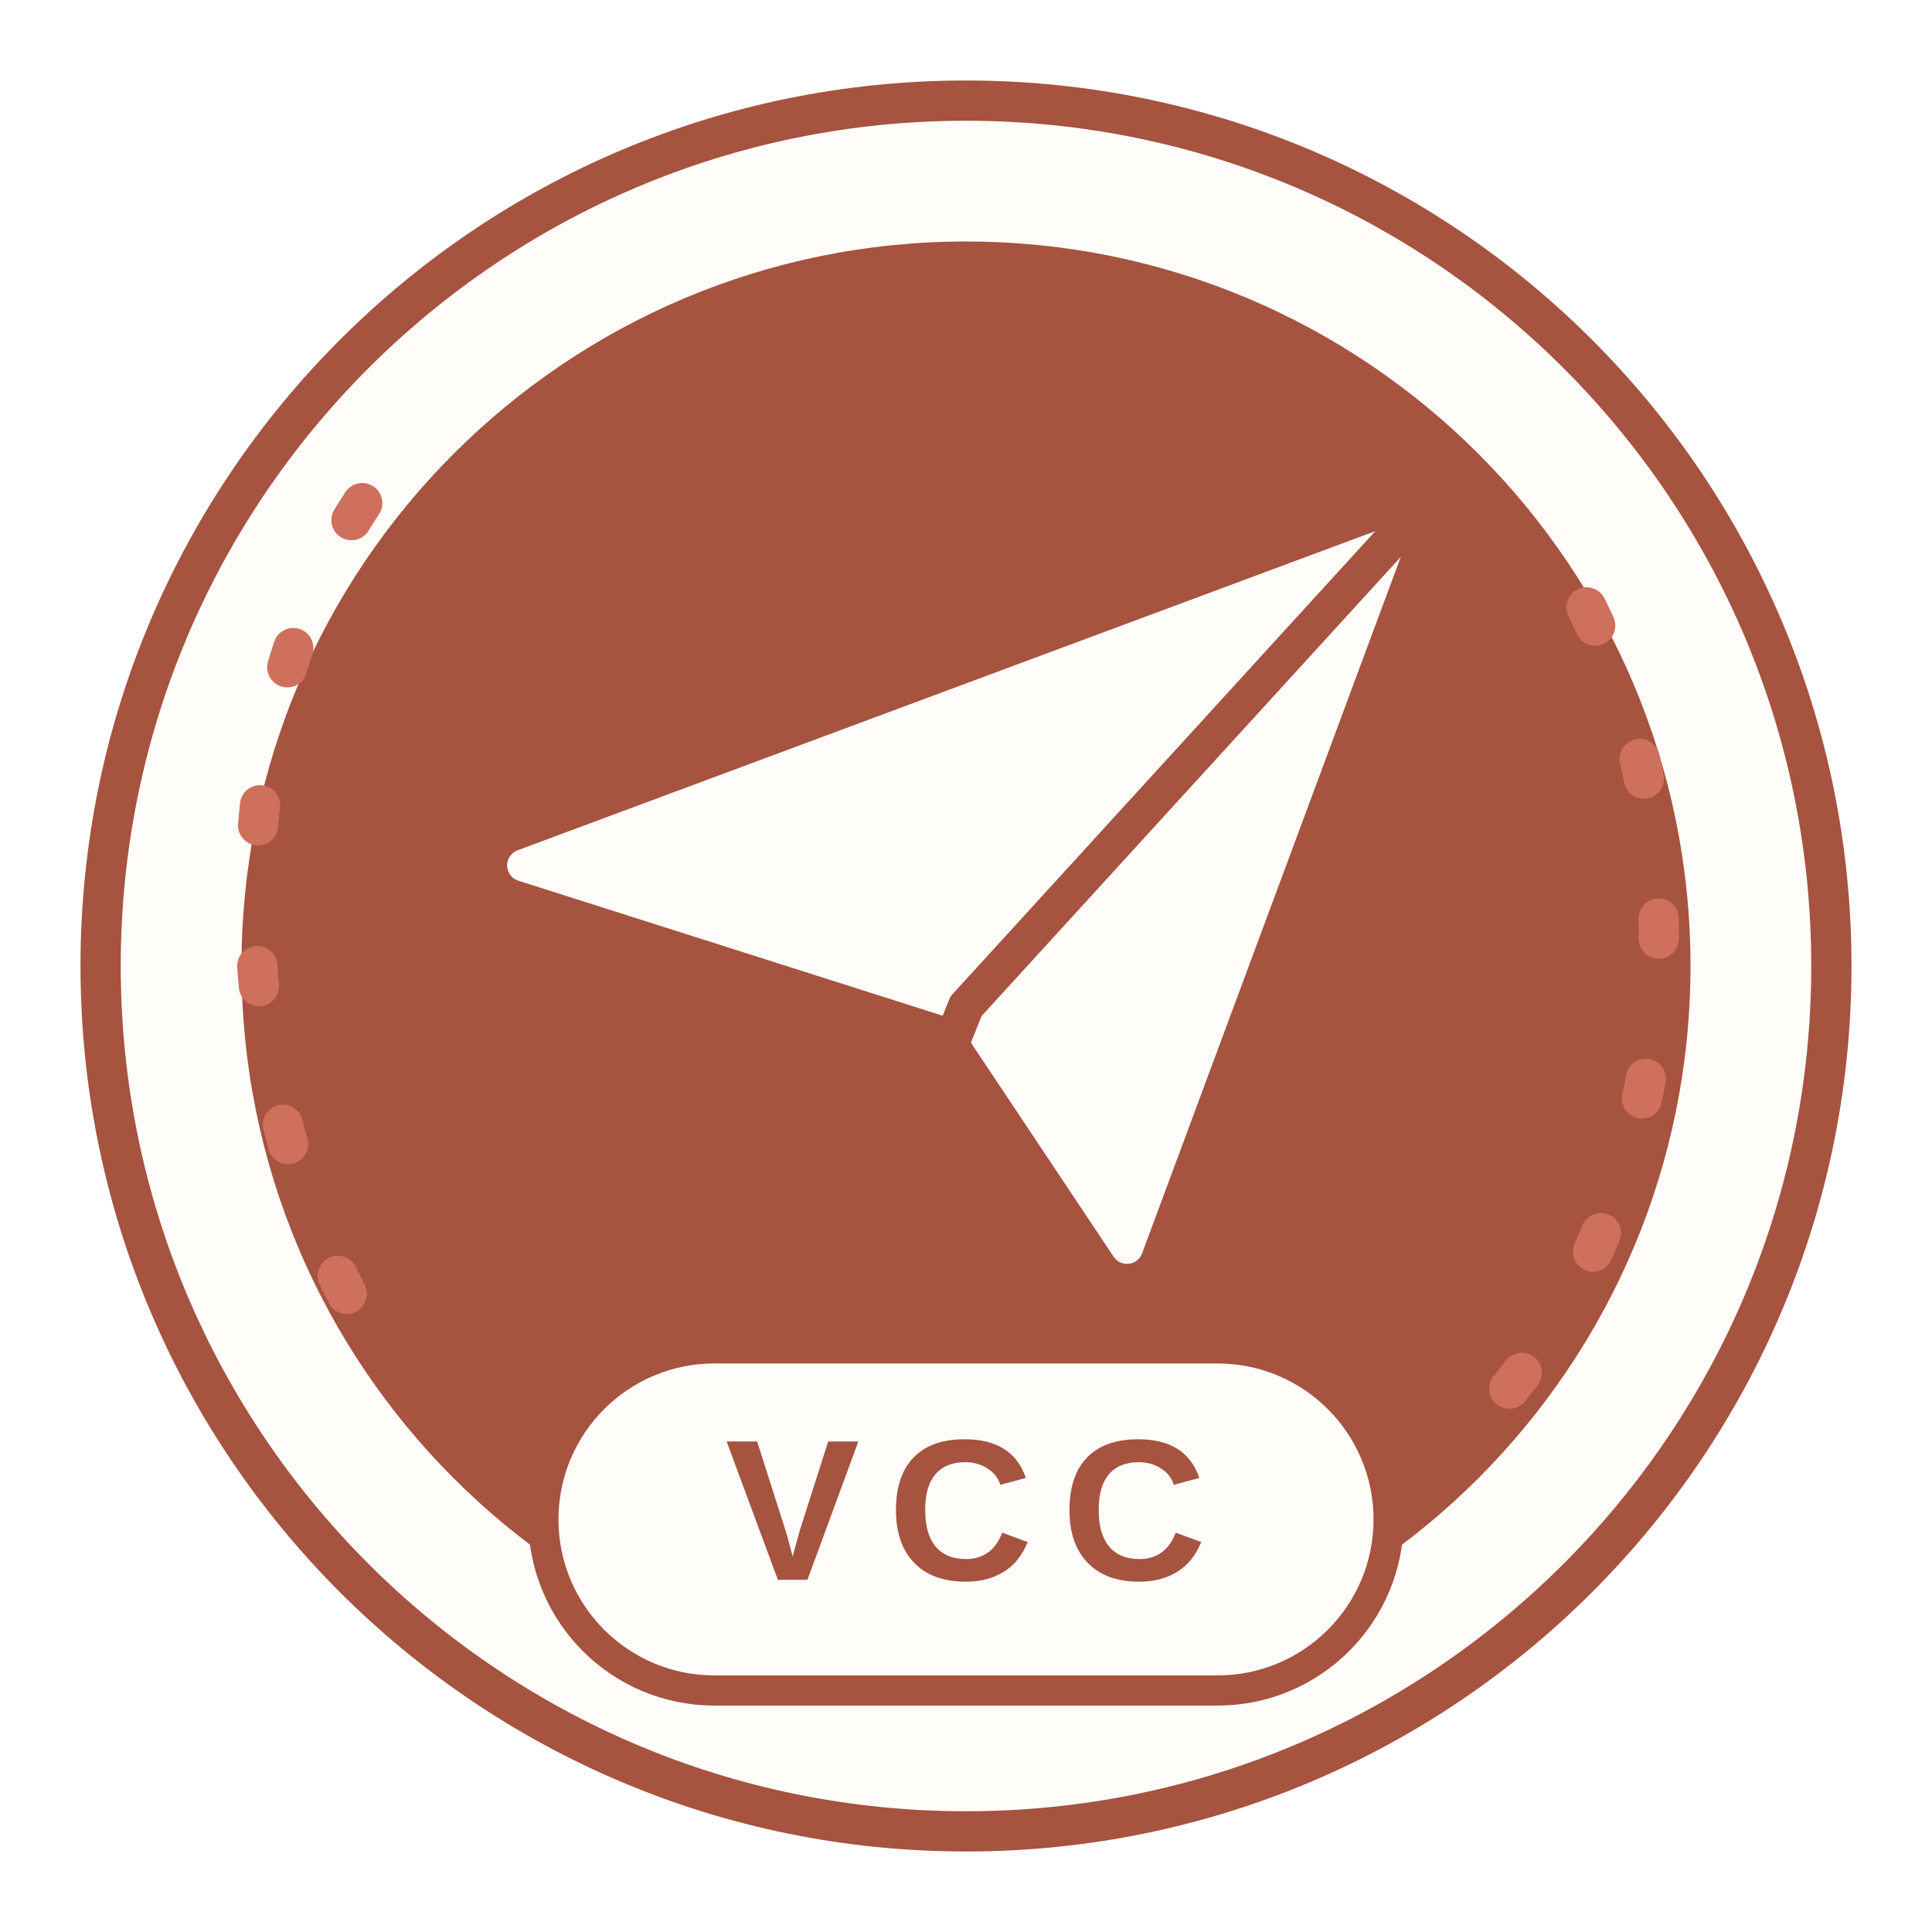
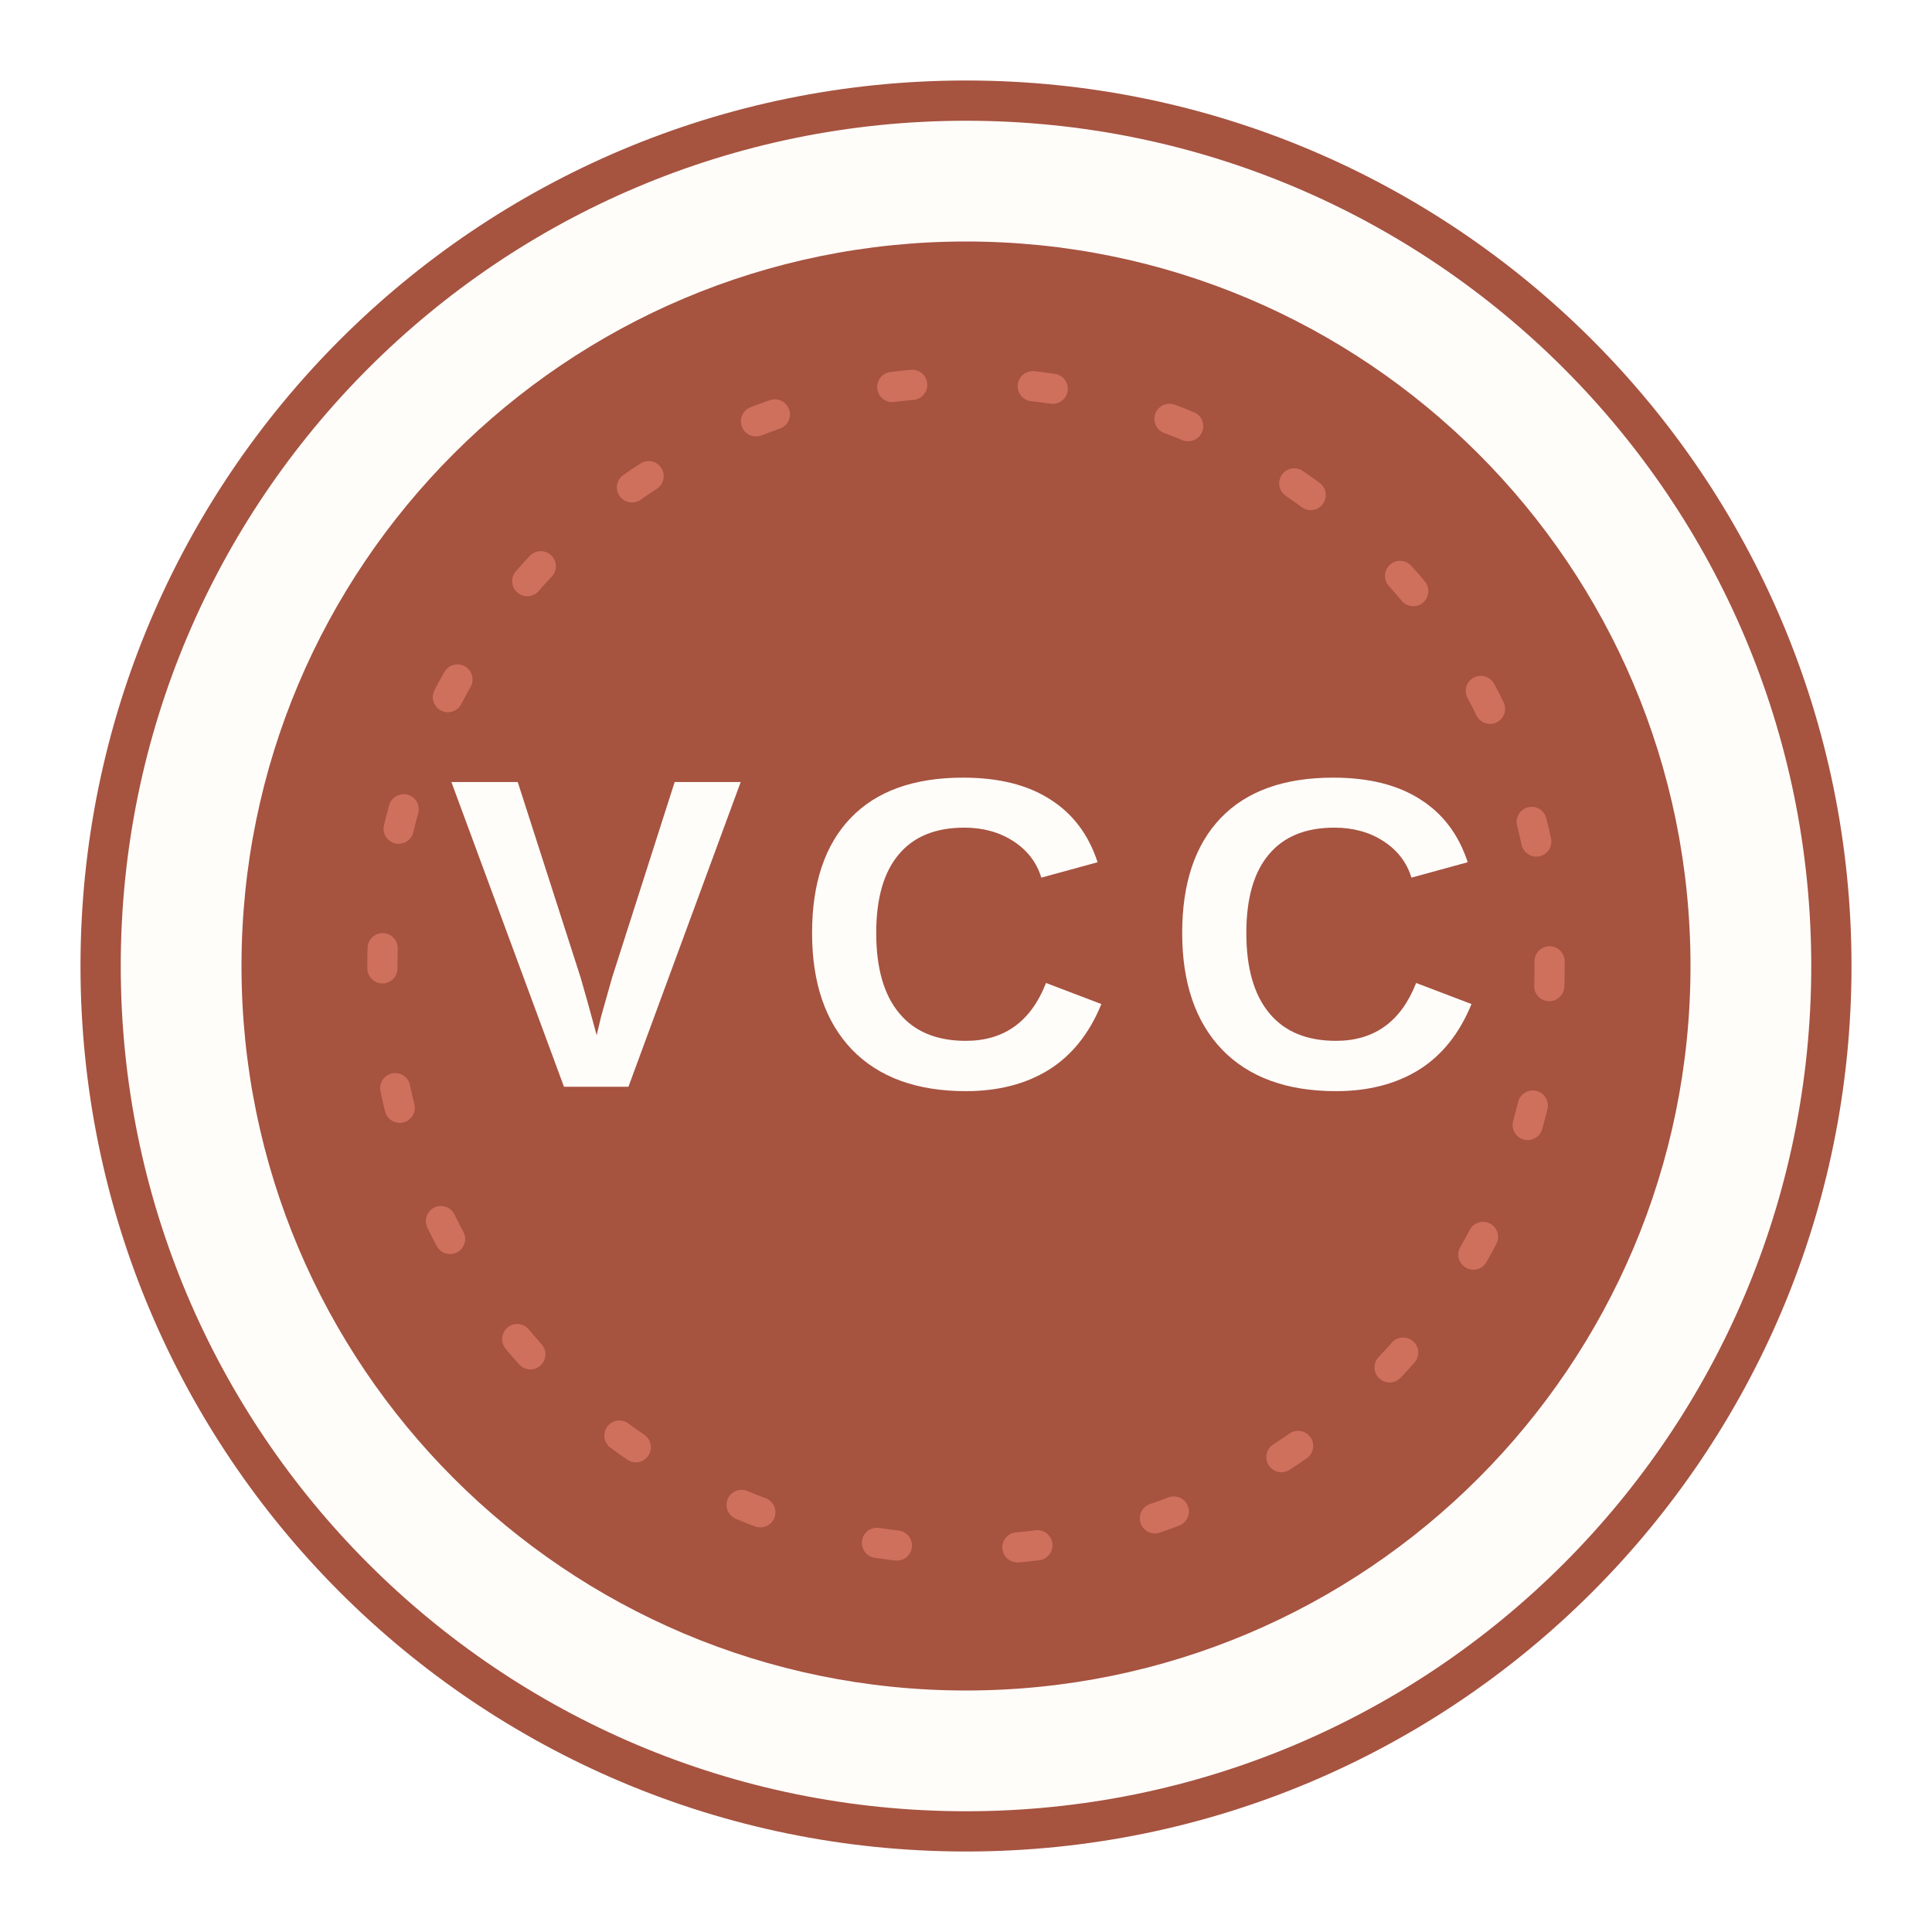
<svg xmlns="http://www.w3.org/2000/svg" viewBox="0 0 96 96" role="img" aria-label="Consejo VCC">
  <circle cx="48" cy="48" r="43" fill="#fffdfa" stroke="#a65340" stroke-width="2" />
  <circle cx="48" cy="48" r="36" fill="#a65340" />
-   <path d="M26 43 69 27 56 62 48 50 26 43Z" fill="#fffdfa" stroke="#fffdfa" stroke-width="1.6" stroke-linejoin="round" />
-   <path d="m48 50 21-23M48 50l-4 10" fill="none" stroke="#a65340" stroke-width="1.8" stroke-linecap="round" />
-   <path d="M18 25 C10 37 11 58 21 70" fill="none" stroke="#cf705c" stroke-width="2" stroke-linecap="round" stroke-dasharray="1 7" />
-   <path d="M75 69 C84 58 85 39 77 27" fill="none" stroke="#cf705c" stroke-width="2" stroke-linecap="round" stroke-dasharray="1 7" />
-   <rect x="27" y="67" width="42" height="17" rx="8.5" fill="#fffdfa" stroke="#a65340" stroke-width="1.5" />
-   <text x="48" y="78.5" text-anchor="middle" font-family="Arial, sans-serif" font-size="10" font-weight="700" letter-spacing="1.4" fill="#a65340">VCC</text>
+   <circle cx="48" cy="48" r="29" fill="none" stroke="#cf705c" stroke-width="1.5" stroke-dasharray="1 6" stroke-linecap="round" />
+   <text x="48" y="54" text-anchor="middle" font-family="Arial, sans-serif" font-size="22" font-weight="700" letter-spacing="2.5" fill="#fffdfa">VCC</text>
</svg>
